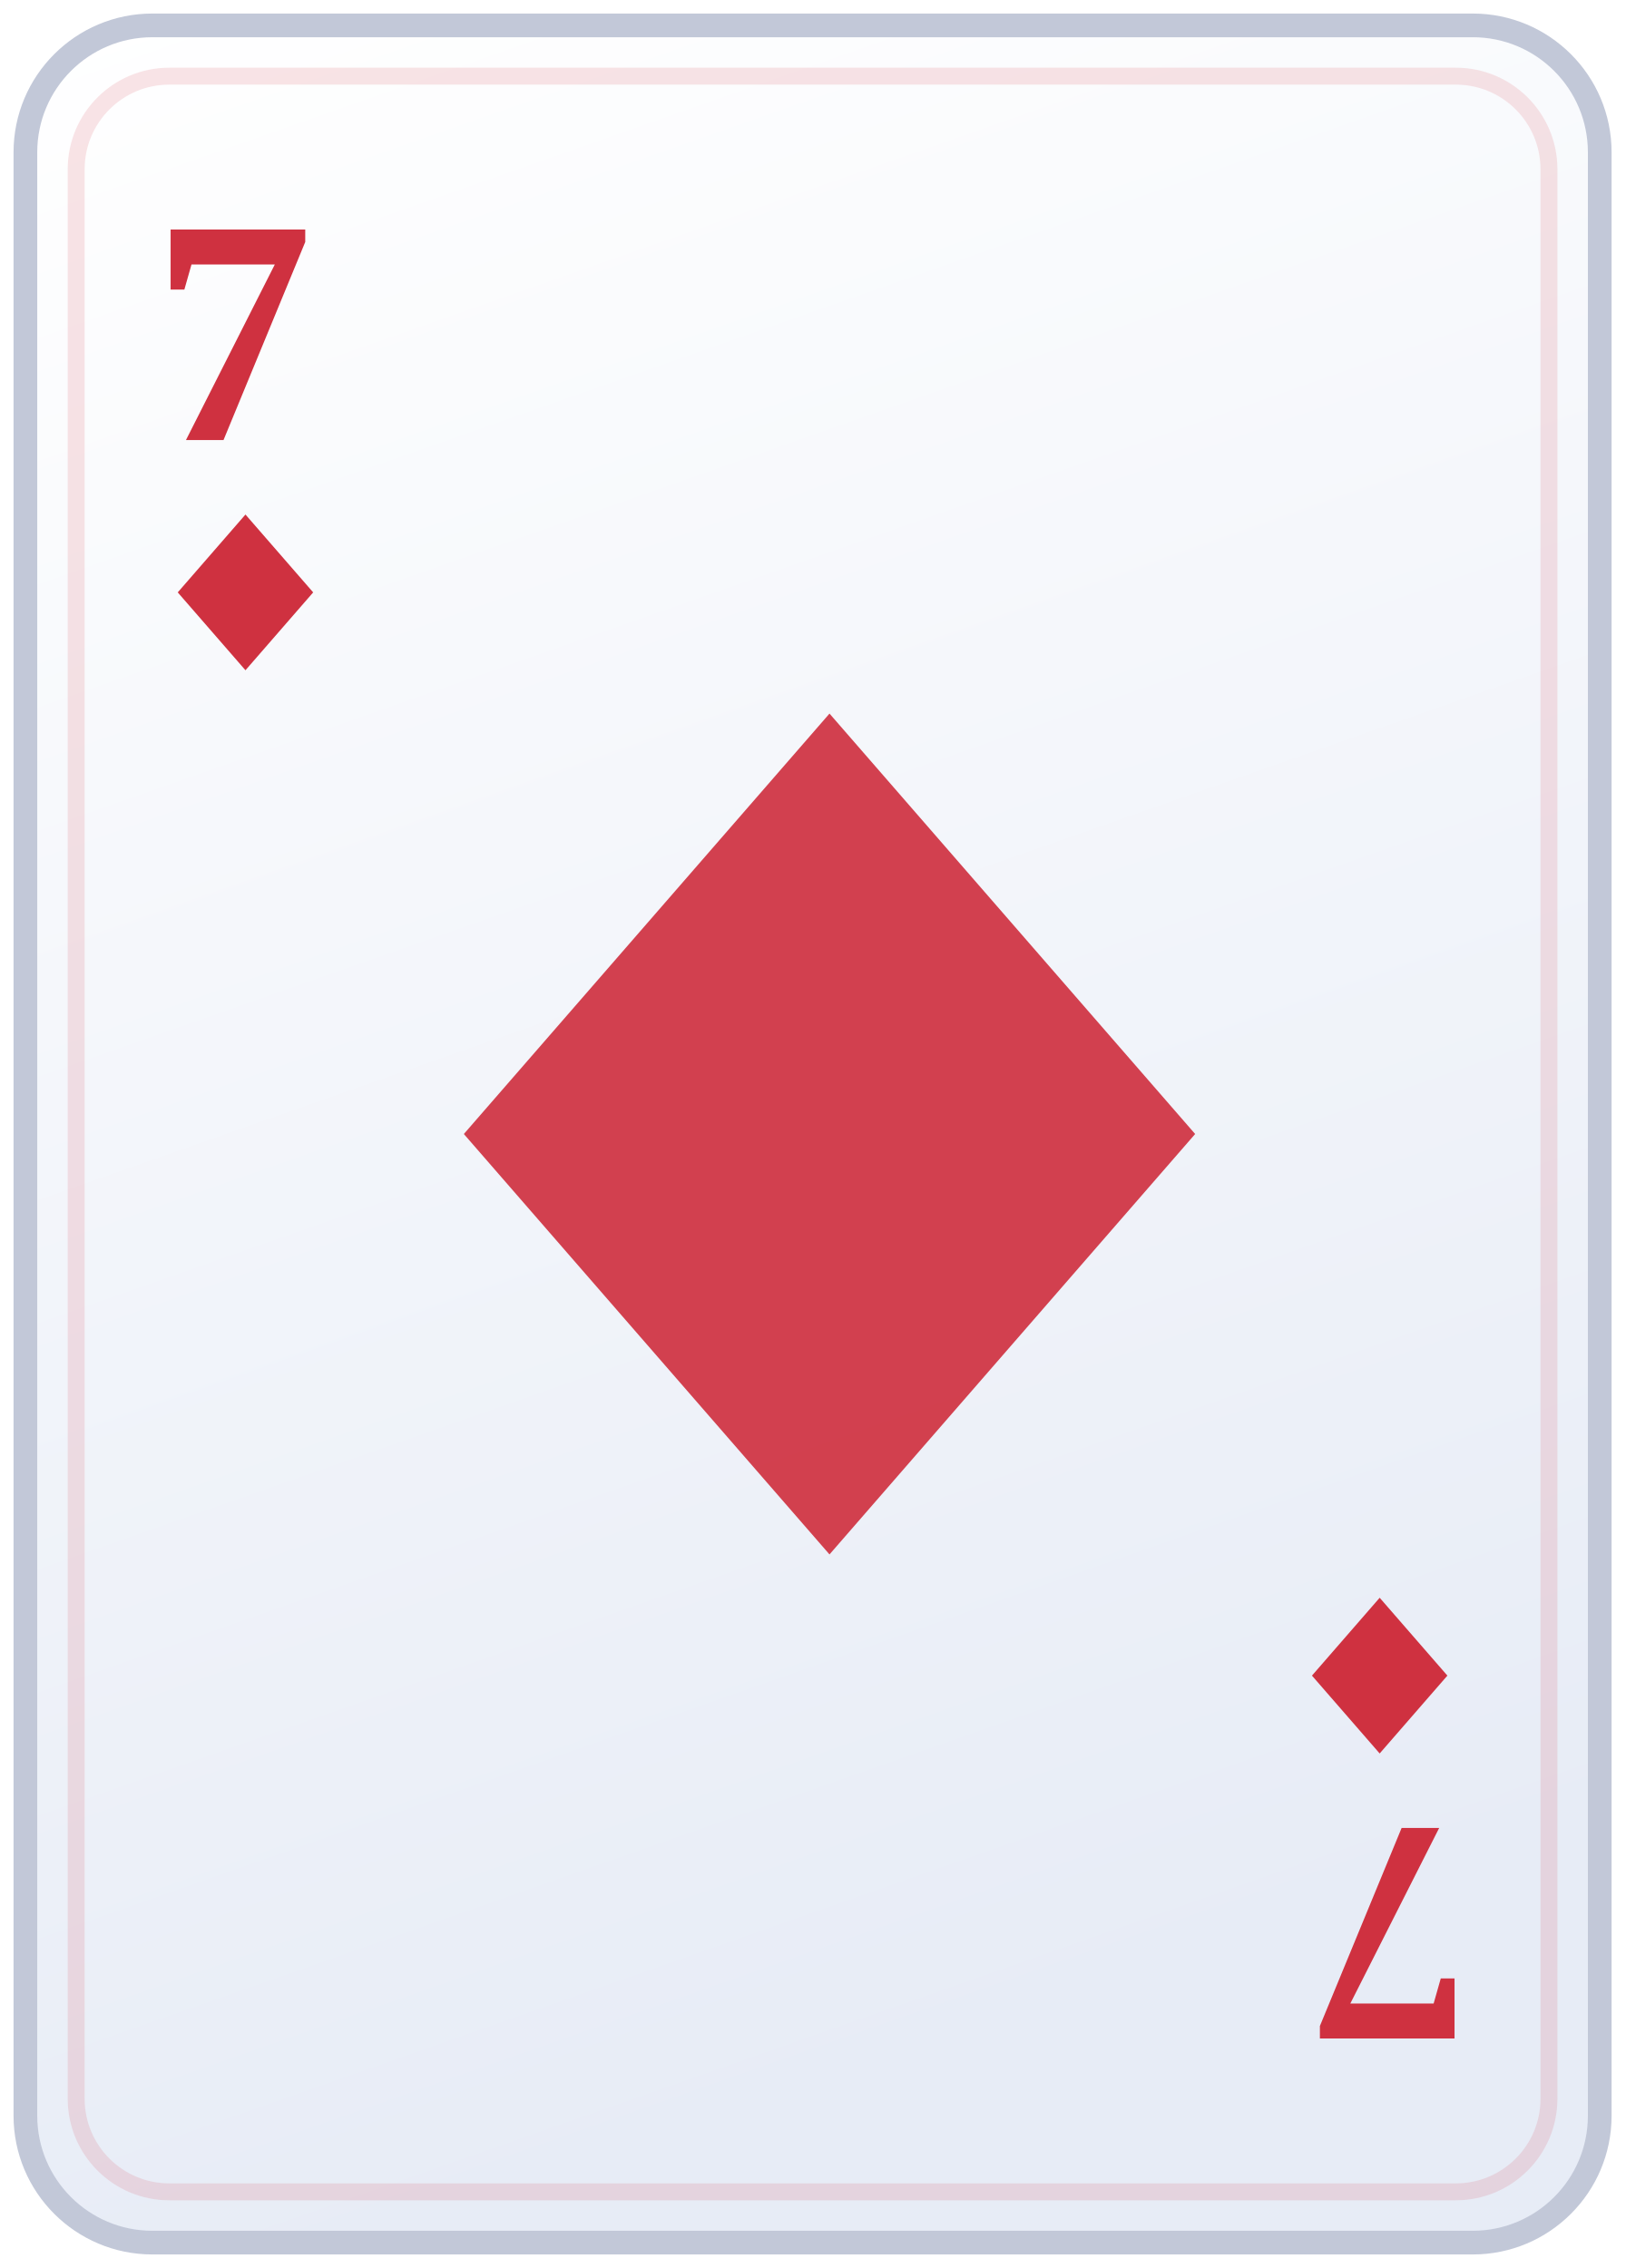
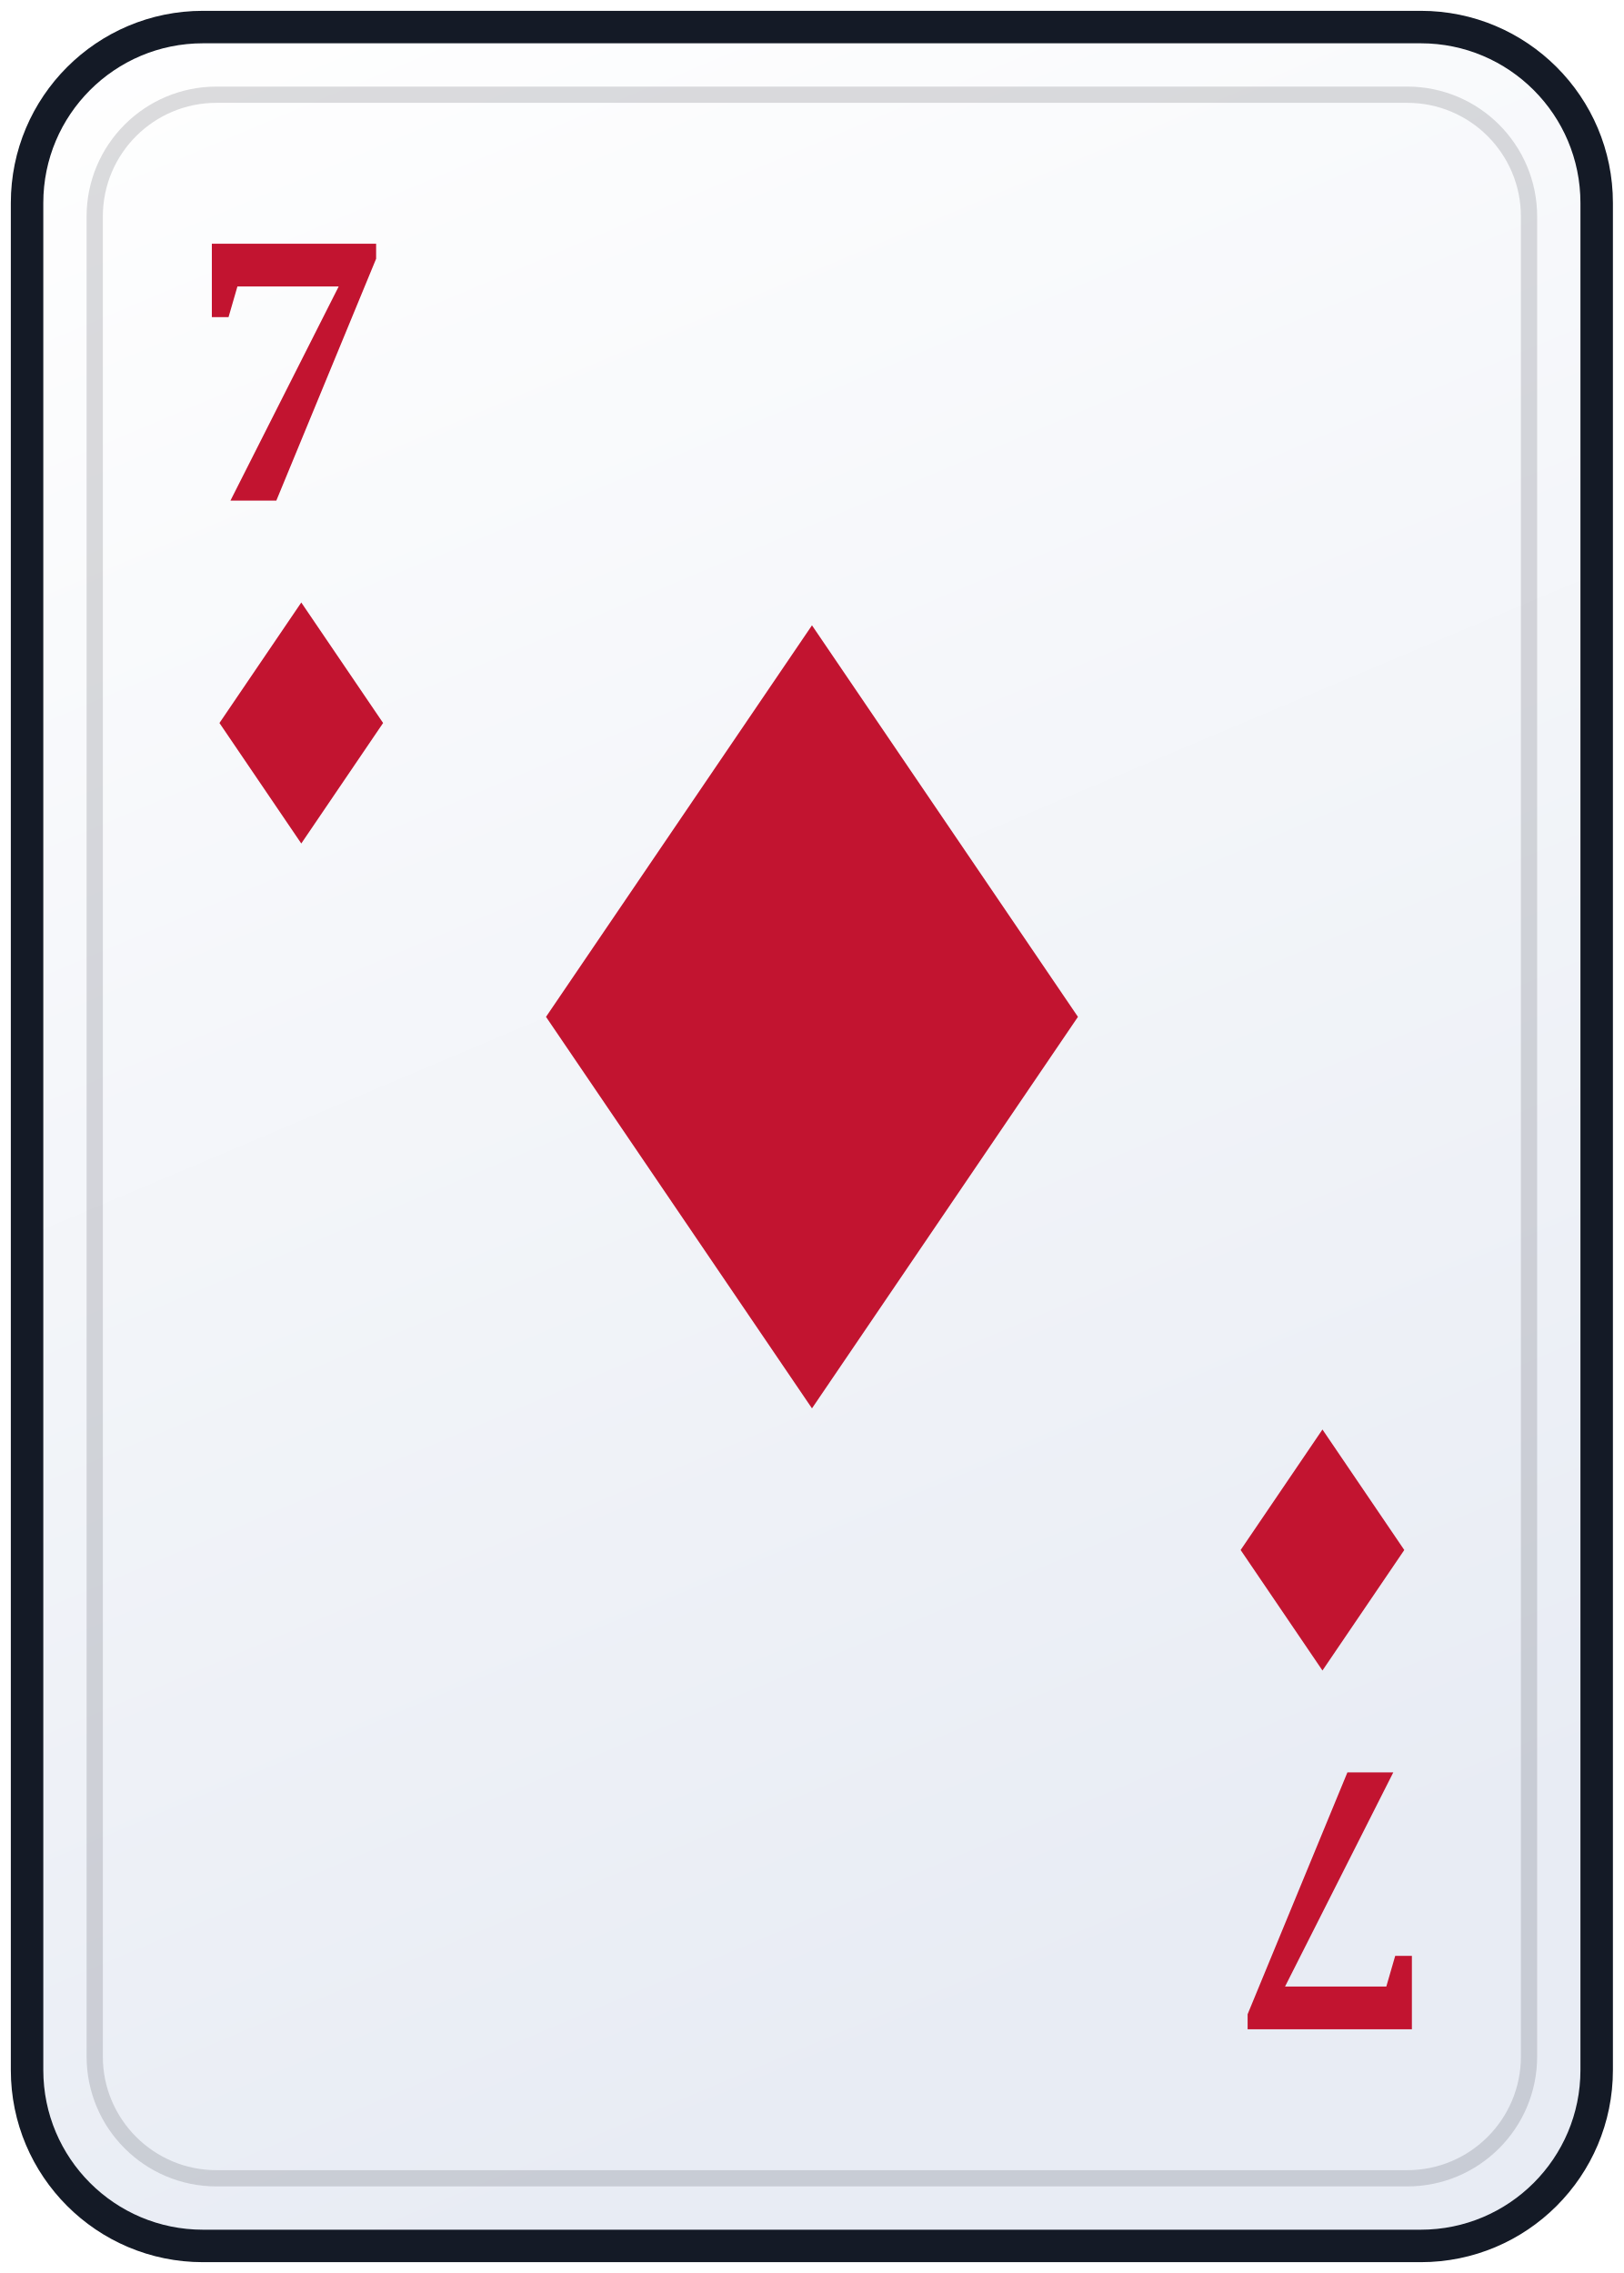
- <svg xmlns="http://www.w3.org/2000/svg" viewBox="0 0 96 134" width="96" height="134">
+ <svg xmlns="http://www.w3.org/2000/svg" viewBox="0 0 120 168" width="120" height="168">
  <defs>
-     <linearGradient id="paper" x1="0" y1="0" x2="0.25" y2="1">
+     <linearGradient id="paper" x1="0" y1="0" x2="0.3" y2="1">
      <stop offset="0" stop-color="#ffffff" />
-       <stop offset="1" stop-color="#e7ecf6" />
+       <stop offset="1" stop-color="#e8ecf4" />
    </linearGradient>
  </defs>
-   <rect x="1.5" y="1.5" width="93" height="131" rx="7.5" fill="url(#paper)" stroke="#c2c8d8" stroke-width="1.4" />
-   <rect x="4.5" y="4.5" width="87" height="125" rx="5.5" fill="none" stroke="#cf3140" stroke-opacity="0.13" />
-   <text x="9" y="26" font-family="Georgia,'Times New Roman',serif" font-weight="700" font-size="19" fill="#cf3140">7</text>
-   <path d="M50 4l40 46-40 46L10 50Z" transform="translate(9.5,30) scale(0.1)" fill="#cf3140" />
-   <path d="M50 4l40 46-40 46L10 50Z" transform="translate(22,40) scale(0.54)" fill="#cf3140" opacity="0.92" />
-   <g transform="rotate(180 48 67)">
-     <text x="9" y="26" font-family="Georgia,'Times New Roman',serif" font-weight="700" font-size="19" fill="#cf3140">7</text>
-     <path d="M50 4l40 46-40 46L10 50Z" transform="translate(9.5,30) scale(0.1)" fill="#cf3140" />
+   <rect x="2" y="2" width="116" height="164" rx="13" fill="url(#paper)" stroke="#141a26" stroke-width="2.4" />
+   <rect x="7" y="7" width="106" height="154" rx="9" fill="none" stroke="#141a26" stroke-opacity="0.15" stroke-width="1.2" />
+   <g fill="#c21430">
+     <text x="14" y="37" font-family="Georgia,'Times New Roman',serif" font-size="29" font-weight="700">7</text>
+     <text x="15" y="62" font-family="'Segoe UI Symbol','Apple Symbols','Noto Sans Symbols 2','DejaVu Sans',serif" font-size="24">♦</text>
+   </g>
+   <text x="60" y="103" text-anchor="middle" font-family="'Segoe UI Symbol','Apple Symbols','Noto Sans Symbols 2','DejaVu Sans',serif" font-size="78" fill="#c21430">♦</text>
+   <g transform="rotate(180 60 84)">
+     <g fill="#c21430">
+       <text x="14" y="37" font-family="Georgia,'Times New Roman',serif" font-size="29" font-weight="700">7</text>
+       <text x="15" y="62" font-family="'Segoe UI Symbol','Apple Symbols','Noto Sans Symbols 2','DejaVu Sans',serif" font-size="24">♦</text>
+     </g>
  </g>
</svg>
